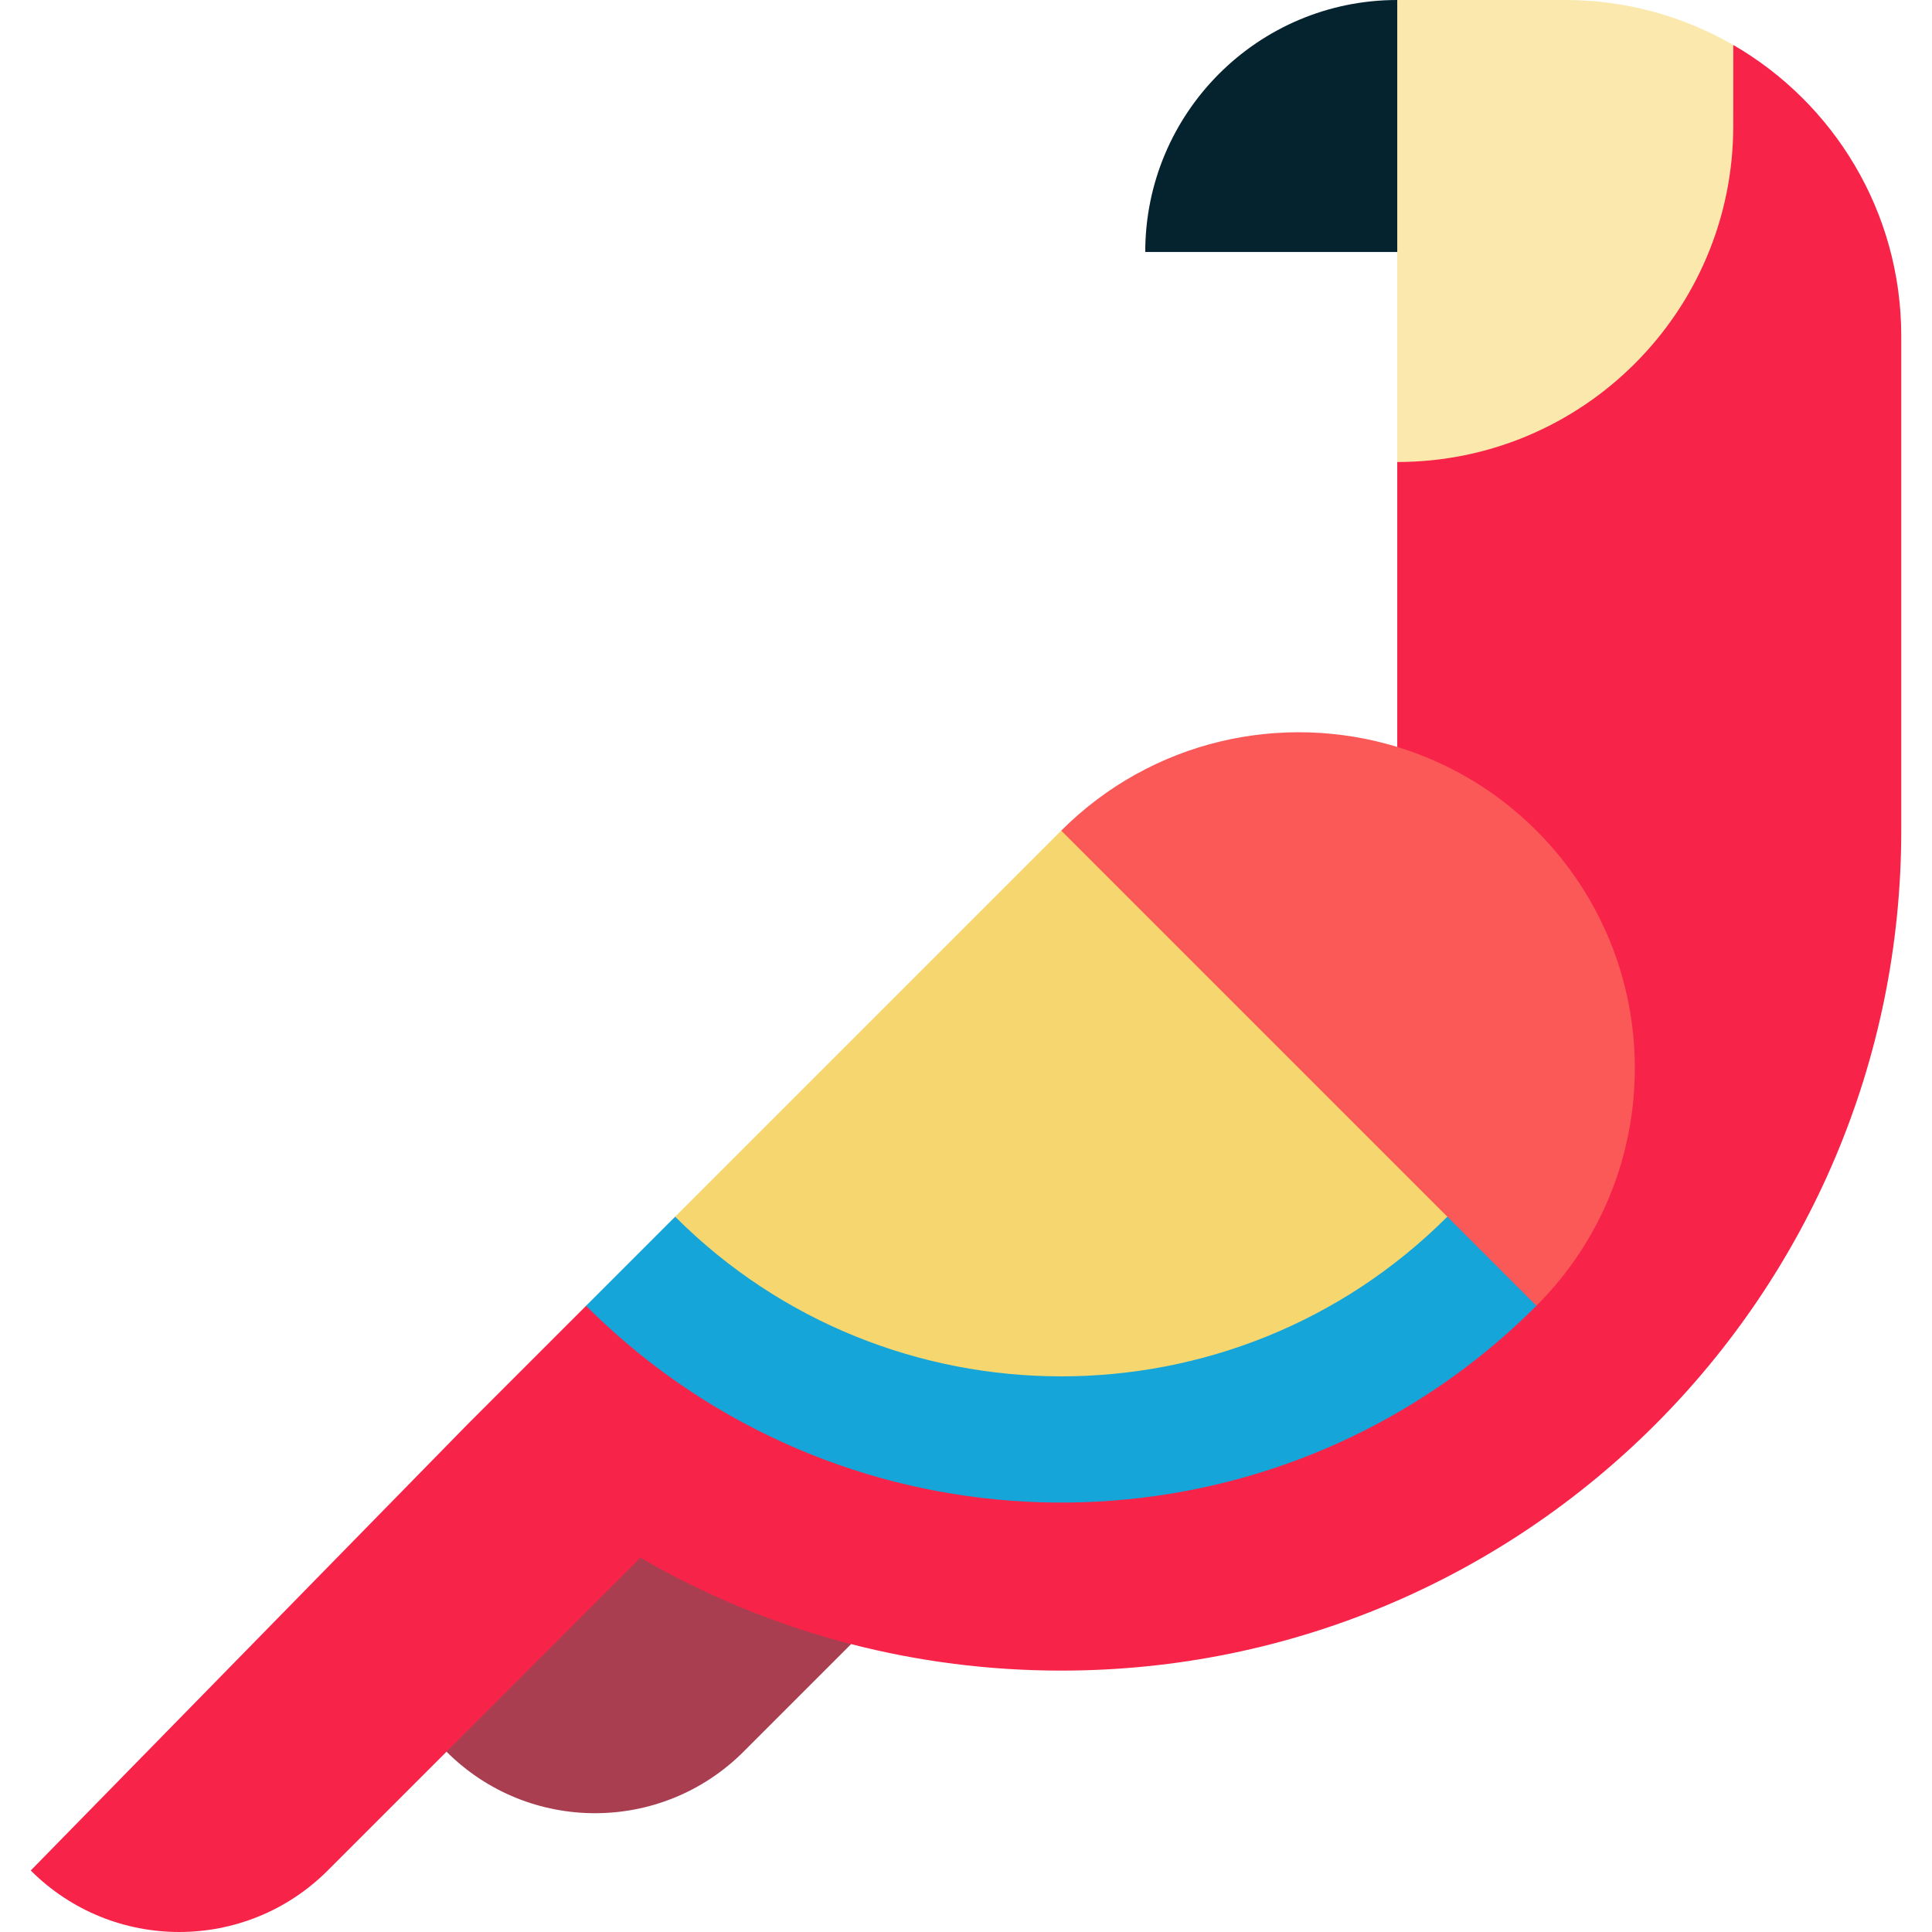
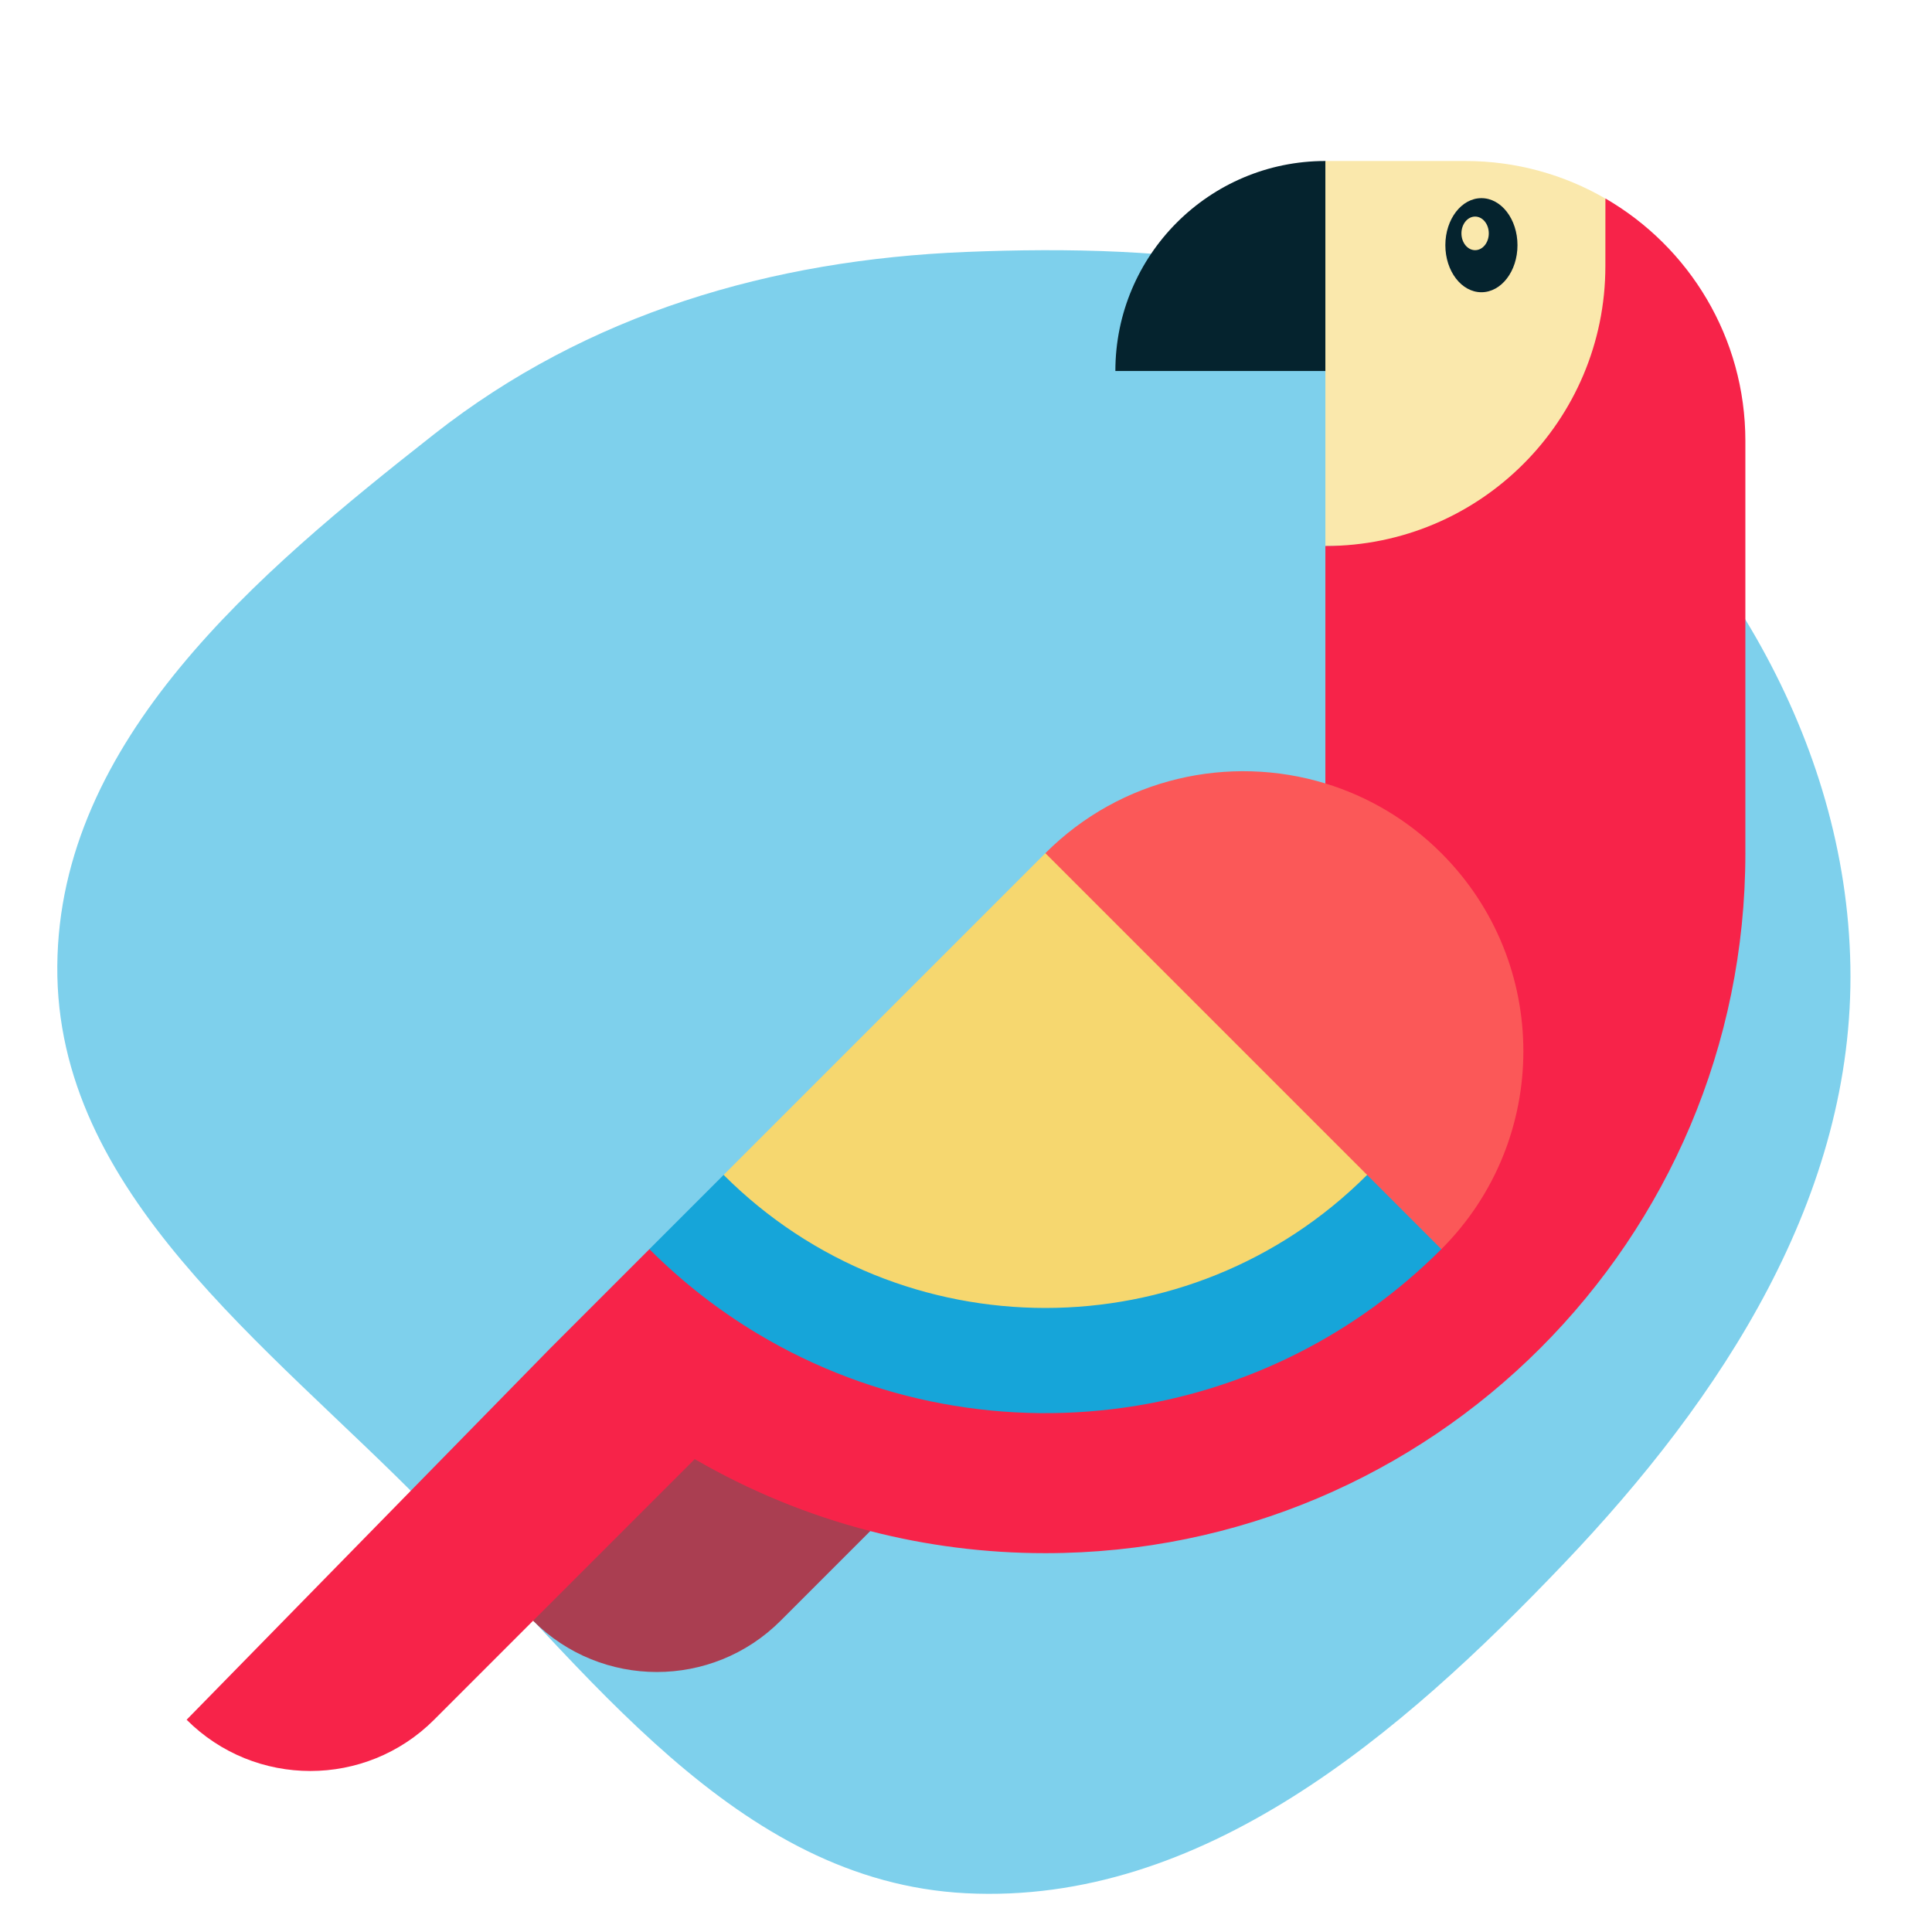
- <svg xmlns="http://www.w3.org/2000/svg" height="800px" width="800px" version="1.1" id="Layer_1" viewBox="0 0 511.999 511.999" xml:space="preserve">
-   <path style="fill:#AA3E51;" d="M118.333,464.218c21.733,21.733,56.97,21.733,78.704,0l28.513-28.513  c-21.865-22.024-48.578-53.931-67.129-73.224L118.333,464.218z" />
-   <path style="fill:#05232E;" d="M303.502,66.783h127.244L370.285,0C333.402,0,303.502,29.9,303.502,66.783z" />
-   <path style="fill:#FAE8AC;" d="M493.077,122.805L459.328,11.942C446.225,4.361,431.029,0,414.807,0h-44.522v122.435  C419.463,122.435,448.555,122.805,493.077,122.805z" />
-   <path style="fill:#F72349;" d="M459.341,11.92c-0.012,0.022-0.012,21.472-0.012,21.472c0,49.179-39.866,89.043-89.043,89.043v75.51  c0,104.432-70.877,148.106-214.968,148.106l-31.48,31.481L8.147,495.699c21.733,21.732,56.97,21.732,78.704,0l82.879-82.881  c17.272,10.016,36.009,17.784,55.819,22.885c17.8,4.585,36.461,7.024,55.692,7.024c122.943,0,222.609-99.665,222.609-222.609V89.043  C503.85,56.09,485.949,27.317,459.341,11.92z" />
-   <path style="fill:#F6D76F;" d="M415.905,303.861L281.24,220.122l-9.377,9.377l-92.939,92.939c0,41.527,65.262,60.078,102.315,60.078  C318.295,382.515,402.992,343.904,415.905,303.861z" />
-   <path style="fill:#16A5D9;" d="M310.375,395.816c35.44-5.846,69.455-22.43,96.791-49.768c0,0,8.971-22.664,2.803-28.832  c-5.611-5.611-26.414,5.221-26.414,5.221c-56.417,56.415-148.214,56.416-204.631,0l-23.61,23.611  c10.592,10.592,22.189,19.56,34.478,26.923C226.484,394.962,269.382,402.578,310.375,395.816z" />
-   <path style="fill:#FB5858;" d="M407.168,346.047c34.774-34.774,34.774-91.153,0-125.926c-10.674-10.674-23.387-18.057-36.883-22.177  c-30.471-9.304-64.944-1.923-89.043,22.176C281.241,220.122,407.168,346.047,407.168,346.047z" />
+ <svg xmlns="http://www.w3.org/2000/svg" height="800px" width="800px" version="1.1" id="Layer_1" viewBox="-51.2 -51.2 614.40 614.40" xml:space="preserve" fill="#000000">
+   <defs id="defs80" />
+   <g id="SVGRepo_bgCarrier" stroke-width="0">
+     <path transform="translate(-51.2, -51.2), scale(19.2)" d="M16,31.358C19.912,31.557,23.196,28.735,25.9,25.9C28.526,23.147,30.717,19.804,30.648,16C30.58,12.25,28.465,8.81,25.547,6.453C22.9,4.317,19.398,4.036,16,4.173C12.776,4.303,9.728,5.197,7.191,7.191C4.249,9.503,0.977,12.259,0.949,16C0.92,19.753,4.428,22.264,7.055,24.945C9.725,27.669,12.191,31.165,16,31.358" fill="#7ed0ec" strokewidth="0" id="path58" />
+   </g>
+   <g id="SVGRepo_tracerCarrier" stroke-linecap="round" stroke-linejoin="round" />
+   <g id="SVGRepo_iconCarrier">
+     <path style="fill:#AA3E51;" d="M118.333,464.218c21.733,21.733,56.97,21.733,78.704,0l28.513-28.513 c-21.865-22.024-48.578-53.931-67.129-73.224L118.333,464.218z" id="path62" />
+     <path style="fill:#05232E;" d="M303.502,66.783h127.244L370.285,0C333.402,0,303.502,29.9,303.502,66.783z" id="path64" />
+     <path style="fill:#FAE8AC;" d="M493.077,122.805L459.328,11.942C446.225,4.361,431.029,0,414.807,0h-44.522v122.435 C419.463,122.435,448.555,122.805,493.077,122.805z" id="path66" />
+     <path style="fill:#F72349;" d="M459.341,11.92c-0.012,0.022-0.012,21.472-0.012,21.472c0,49.179-39.866,89.043-89.043,89.043v75.51 c0,104.432-70.877,148.106-214.968,148.106l-31.48,31.481L8.147,495.699c21.733,21.732,56.97,21.732,78.704,0l82.879-82.881 c17.272,10.016,36.009,17.784,55.819,22.885c17.8,4.585,36.461,7.024,55.692,7.024c122.943,0,222.609-99.665,222.609-222.609V89.043 C503.85,56.09,485.949,27.317,459.341,11.92z" id="path68" />
+     <path style="fill:#F6D76F;" d="M415.905,303.861L281.24,220.122l-9.377,9.377l-92.939,92.939c0,41.527,65.262,60.078,102.315,60.078 C318.295,382.515,402.992,343.904,415.905,303.861z" id="path70" />
+     <path style="fill:#16A5D9;" d="M310.375,395.816c35.44-5.846,69.455-22.43,96.791-49.768c0,0,8.971-22.664,2.803-28.832 c-5.611-5.611-26.414,5.221-26.414,5.221c-56.417,56.415-148.214,56.416-204.631,0l-23.61,23.611 c10.592,10.592,22.189,19.56,34.478,26.923C226.484,394.962,269.382,402.578,310.375,395.816z" id="path72" />
+     <path style="fill:#FB5858;" d="M407.168,346.047c34.774-34.774,34.774-91.153,0-125.926c-10.674-10.674-23.387-18.057-36.883-22.177 c-30.471-9.304-64.944-1.923-89.043,22.176C281.241,220.122,407.168,346.047,407.168,346.047z" id="path74" />
+   </g>
+   <ellipse style="fill:#05232e;stroke-width:0.768;fill-opacity:1" id="path1644" cx="419.909" cy="26.775" rx="11.469" ry="14.962" />
+   <ellipse style="fill:#fae8ac;fill-opacity:1;stroke-width:0.283" id="path1644-3" cx="417.906" cy="23.015" rx="4.35" ry="5.342" />
</svg>
